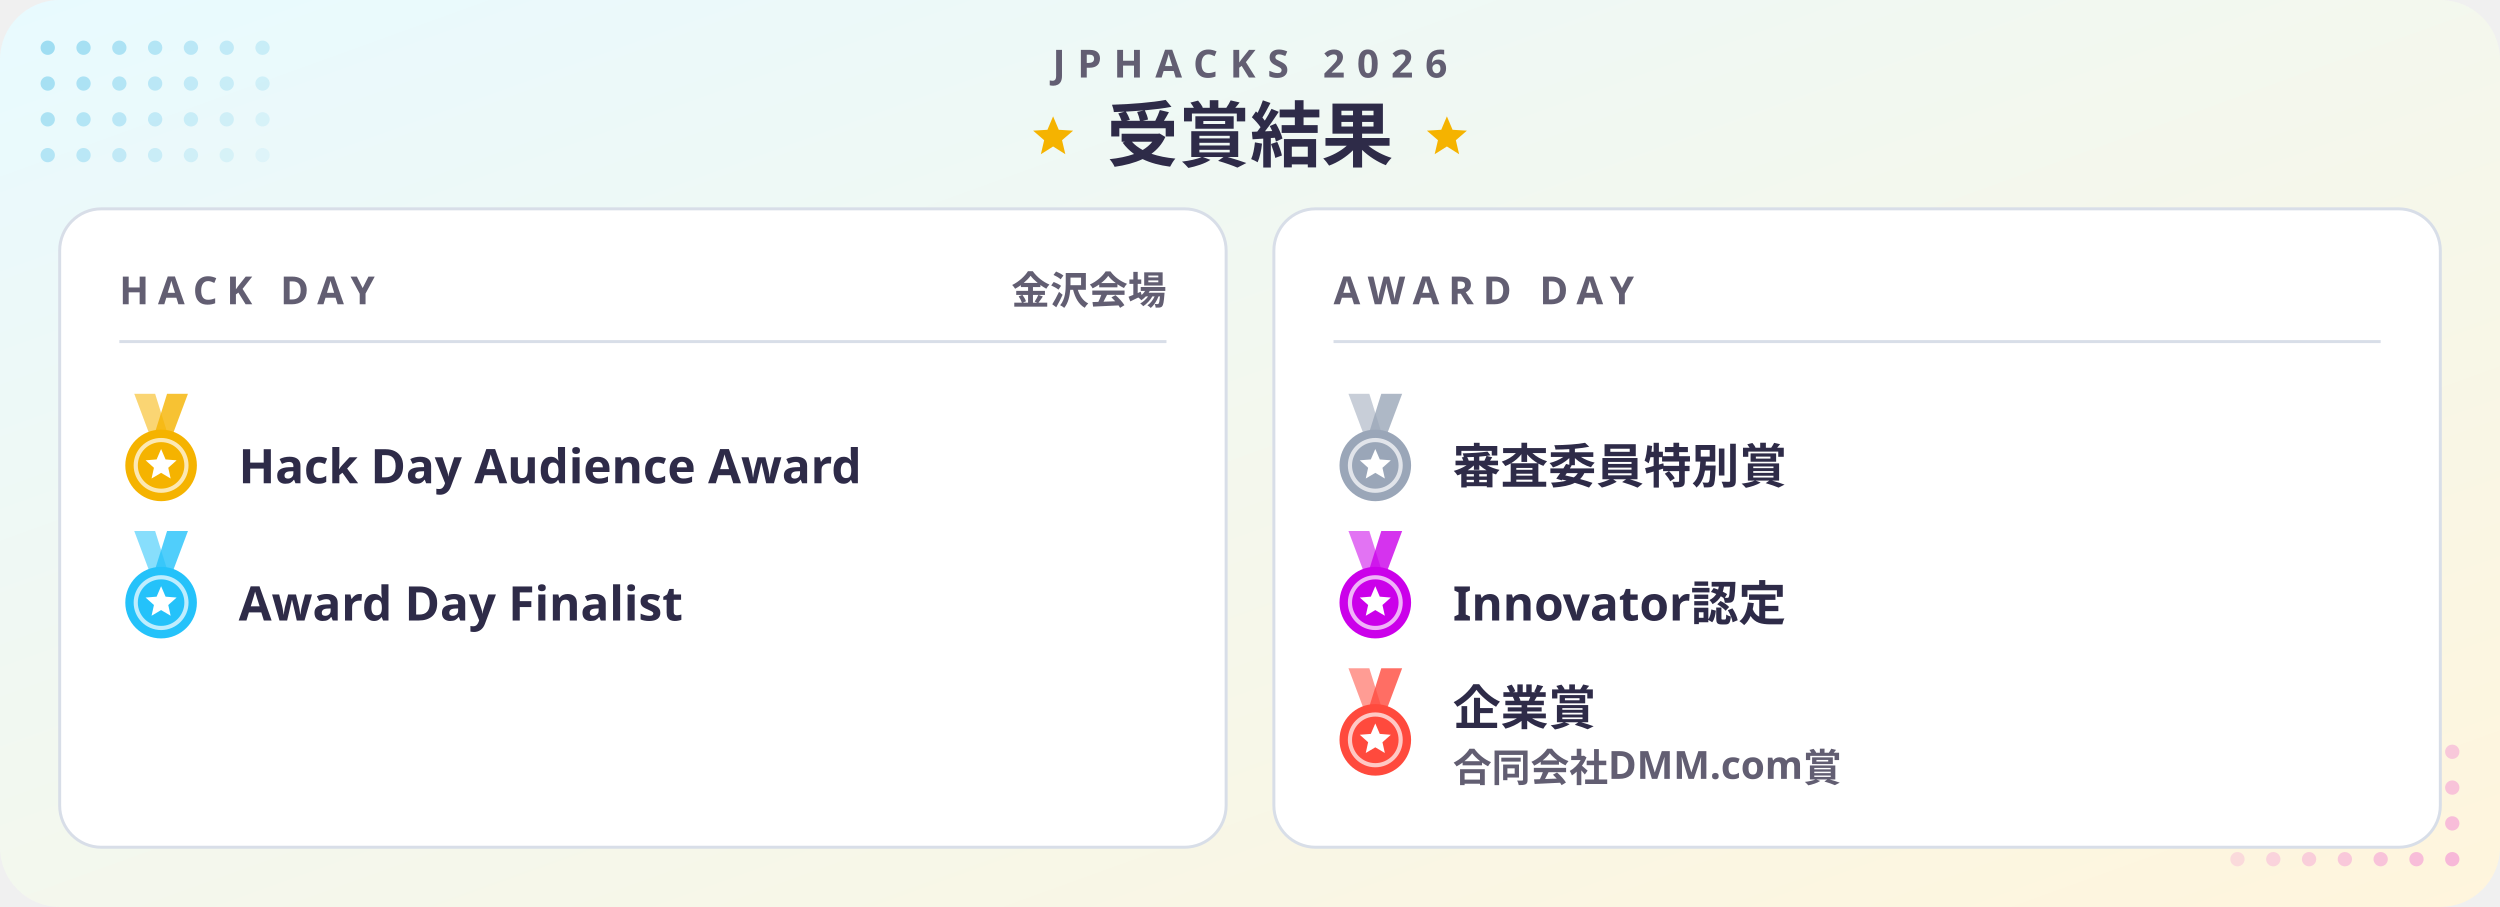
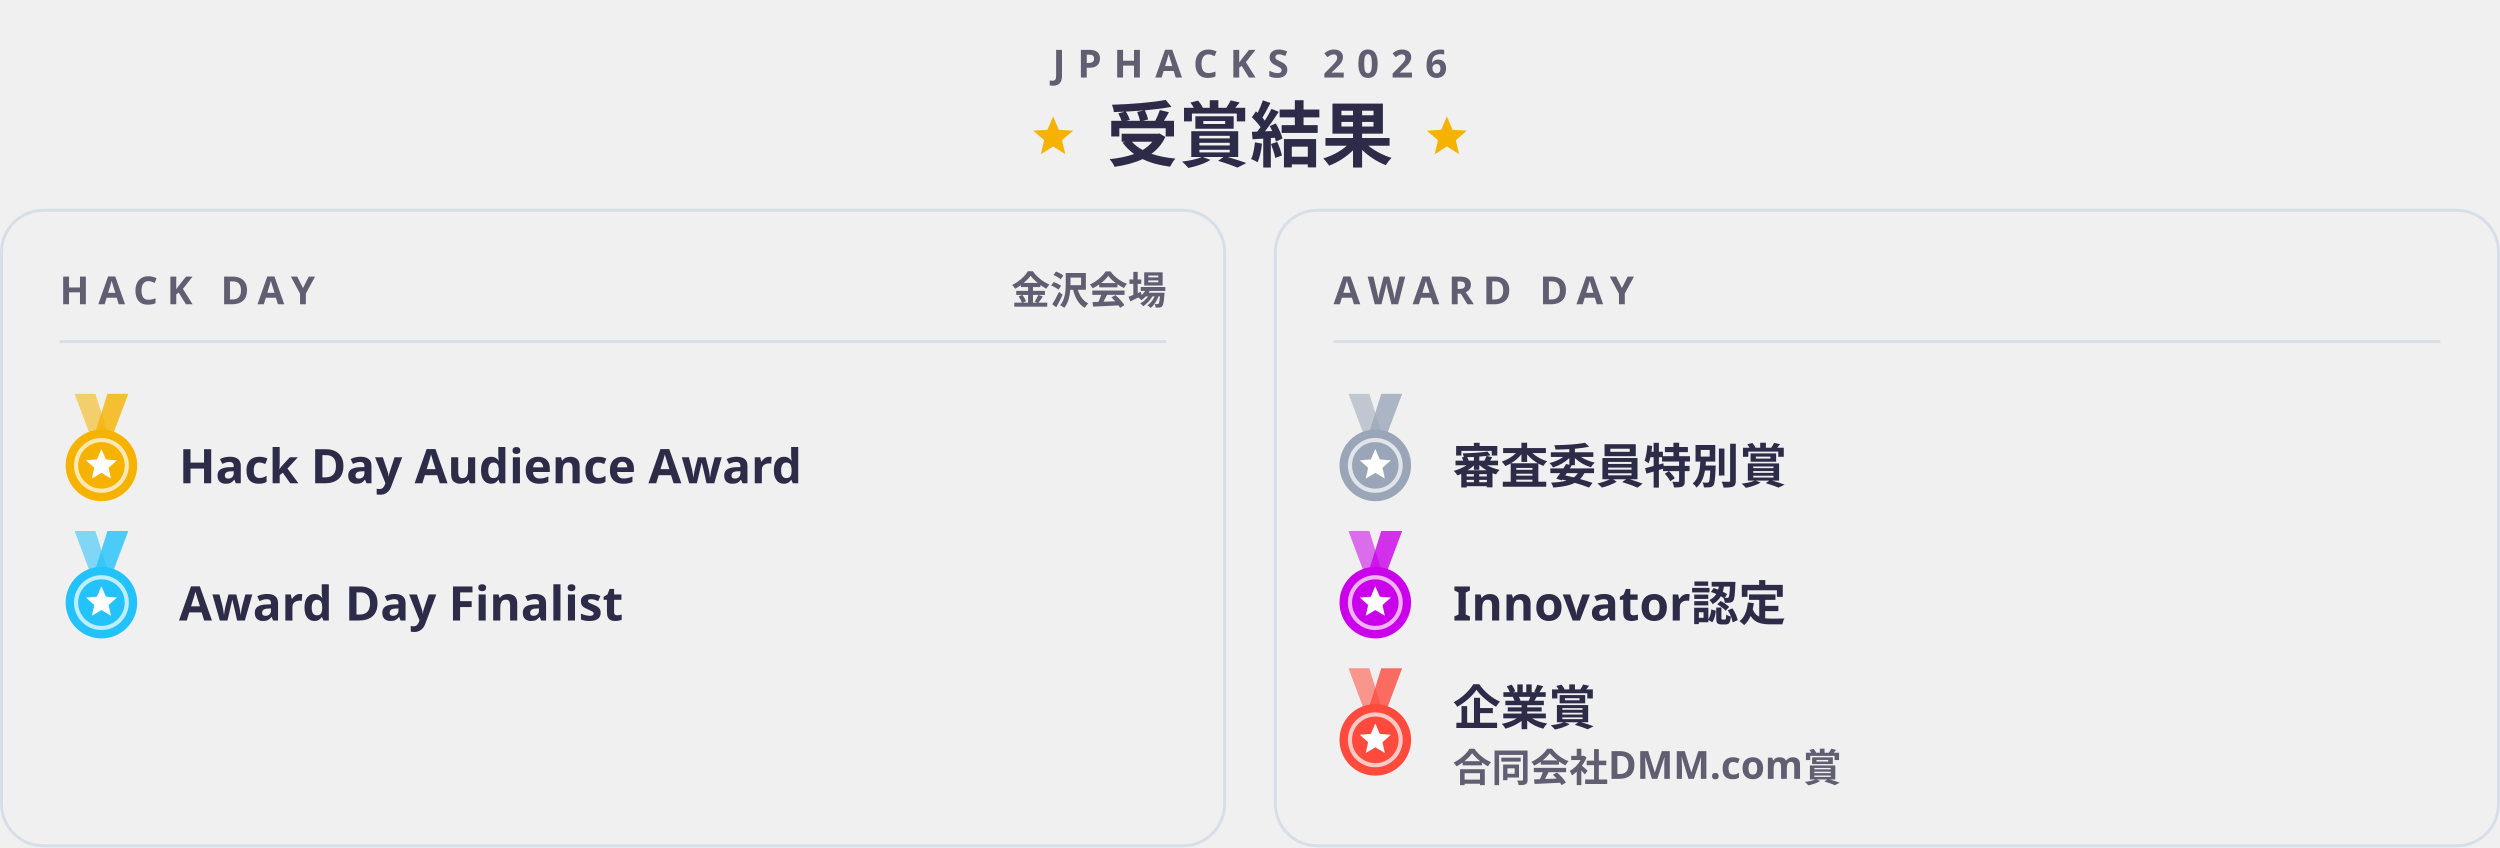
- <svg xmlns="http://www.w3.org/2000/svg" viewBox="0 0 838 304" width="838" height="304" role="img">
+ <svg xmlns="http://www.w3.org/2000/svg" viewBox="0 0 838 284" width="838" height="284" role="img">
  <defs>
    <filter id="glow" x="-30%" y="-30%" width="160%" height="160%">
      <feGaussianBlur stdDeviation="1.6" result="b" />
      <feMerge>
        <feMergeNode in="b" />
        <feMergeNode in="SourceGraphic" />
      </feMerge>
    </filter>
    <linearGradient id="brand" x1="0" y1="0" x2="1" y2="0">
      <stop offset="0" stop-color="#C03BFF" />
      <stop offset=".55" stop-color="#6F86FF" />
      <stop offset="1" stop-color="#22C4FA" />
    </linearGradient>
    <linearGradient id="bg" x1="0" y1="0" x2="1" y2="1">
      <stop offset="0" stop-color="#E8FAFF" />
      <stop offset="1" stop-color="#FFF5DC" />
    </linearGradient>
    <style>
.jp{font-family:'Hiragino Sans','Hiragino Kaku Gothic ProN','Yu Gothic UI','Yu Gothic','Meiryo','Noto Sans JP','Noto Sans CJK JP',sans-serif}
.disp{font-family:Impact,Haettenschweiler,'Anton','Arial Narrow Bold','Arial Black',sans-serif}
.gh{font-family:-apple-system,BlinkMacSystemFont,'Segoe UI','Noto Sans',Helvetica,Arial,sans-serif}
.rnd{font-family:RcRounded,'Hiragino Maru Gothic ProN','Yu Gothic UI','Noto Sans JP',sans-serif}
.hand{font-family:RcHand,'Hiragino Maru Gothic ProN','Yu Gothic UI','Noto Sans JP',sans-serif}
.mono{font-family:ui-monospace,SFMono-Regular,'Cascadia Mono',Consolas,'Liberation Mono',monospace}

@keyframes bob{0%,100%{transform:translateY(0)}50%{transform:translateY(-5px)}}
@keyframes blink{0%,90%,100%{transform:scaleY(1)}94%{transform:scaleY(.12)}}
@keyframes flow{to{stroke-dashoffset:-28}}
@keyframes pulse{0%,100%{opacity:.55}50%{opacity:1}}
.bob{animation:bob 2.6s ease-in-out infinite}
.eyes{transform-box:fill-box;transform-origin:center;animation:blink 4.8s infinite}
.flow{stroke-dasharray:6 8;animation:flow 1.1s linear infinite}
.pulse{animation:pulse 2.4s ease-in-out infinite}
@media (prefers-reduced-motion:reduce){.bob,.eyes,.flow,.pulse{animation:none}}
</style>
  </defs>
-   <rect width="838" height="304" rx="20" fill="url(#bg)" />
-   <clipPath id="card">
-     <rect width="838" height="304" rx="20" />
-   </clipPath>
-   <g clip-path="url(#card)">
-     <circle cx="16" cy="16" r="2.4" fill="#9FDDF2" opacity="1.00" />
-     <circle cx="28" cy="16" r="2.4" fill="#9FDDF2" opacity="0.91" />
-     <circle cx="40" cy="16" r="2.4" fill="#9FDDF2" opacity="0.82" />
-     <circle cx="52" cy="16" r="2.4" fill="#9FDDF2" opacity="0.73" />
-     <circle cx="64" cy="16" r="2.4" fill="#9FDDF2" opacity="0.64" />
-     <circle cx="76" cy="16" r="2.4" fill="#9FDDF2" opacity="0.55" />
-     <circle cx="88" cy="16" r="2.4" fill="#9FDDF2" opacity="0.45" />
-     <circle cx="16" cy="28" r="2.4" fill="#9FDDF2" opacity="0.91" />
-     <circle cx="28" cy="28" r="2.4" fill="#9FDDF2" opacity="0.82" />
-     <circle cx="40" cy="28" r="2.4" fill="#9FDDF2" opacity="0.73" />
-     <circle cx="52" cy="28" r="2.4" fill="#9FDDF2" opacity="0.64" />
-     <circle cx="64" cy="28" r="2.4" fill="#9FDDF2" opacity="0.55" />
-     <circle cx="76" cy="28" r="2.4" fill="#9FDDF2" opacity="0.45" />
-     <circle cx="88" cy="28" r="2.4" fill="#9FDDF2" opacity="0.36" />
-     <circle cx="16" cy="40" r="2.4" fill="#9FDDF2" opacity="0.82" />
-     <circle cx="28" cy="40" r="2.4" fill="#9FDDF2" opacity="0.73" />
-     <circle cx="40" cy="40" r="2.4" fill="#9FDDF2" opacity="0.64" />
-     <circle cx="52" cy="40" r="2.4" fill="#9FDDF2" opacity="0.55" />
-     <circle cx="64" cy="40" r="2.4" fill="#9FDDF2" opacity="0.45" />
-     <circle cx="76" cy="40" r="2.4" fill="#9FDDF2" opacity="0.36" />
-     <circle cx="88" cy="40" r="2.4" fill="#9FDDF2" opacity="0.27" />
-     <circle cx="16" cy="52" r="2.4" fill="#9FDDF2" opacity="0.73" />
-     <circle cx="28" cy="52" r="2.4" fill="#9FDDF2" opacity="0.64" />
-     <circle cx="40" cy="52" r="2.4" fill="#9FDDF2" opacity="0.55" />
-     <circle cx="52" cy="52" r="2.4" fill="#9FDDF2" opacity="0.45" />
-     <circle cx="64" cy="52" r="2.4" fill="#9FDDF2" opacity="0.36" />
-     <circle cx="76" cy="52" r="2.4" fill="#9FDDF2" opacity="0.27" />
-     <circle cx="88" cy="52" r="2.4" fill="#9FDDF2" opacity="0.18" />
-     <g transform="translate(838 304) scale(-1 -1)">
-       <circle cx="16" cy="16" r="2.4" fill="#F7B8D8" opacity="1.00" />
-       <circle cx="28" cy="16" r="2.4" fill="#F7B8D8" opacity="0.91" />
-       <circle cx="40" cy="16" r="2.4" fill="#F7B8D8" opacity="0.82" />
-       <circle cx="52" cy="16" r="2.4" fill="#F7B8D8" opacity="0.73" />
-       <circle cx="64" cy="16" r="2.4" fill="#F7B8D8" opacity="0.64" />
-       <circle cx="76" cy="16" r="2.4" fill="#F7B8D8" opacity="0.55" />
-       <circle cx="88" cy="16" r="2.4" fill="#F7B8D8" opacity="0.45" />
-       <circle cx="16" cy="28" r="2.4" fill="#F7B8D8" opacity="0.91" />
-       <circle cx="28" cy="28" r="2.4" fill="#F7B8D8" opacity="0.82" />
-       <circle cx="40" cy="28" r="2.4" fill="#F7B8D8" opacity="0.73" />
-       <circle cx="52" cy="28" r="2.4" fill="#F7B8D8" opacity="0.64" />
-       <circle cx="64" cy="28" r="2.4" fill="#F7B8D8" opacity="0.55" />
-       <circle cx="76" cy="28" r="2.4" fill="#F7B8D8" opacity="0.45" />
-       <circle cx="88" cy="28" r="2.4" fill="#F7B8D8" opacity="0.36" />
-       <circle cx="16" cy="40" r="2.4" fill="#F7B8D8" opacity="0.82" />
-       <circle cx="28" cy="40" r="2.4" fill="#F7B8D8" opacity="0.73" />
-       <circle cx="40" cy="40" r="2.4" fill="#F7B8D8" opacity="0.64" />
-       <circle cx="52" cy="40" r="2.4" fill="#F7B8D8" opacity="0.55" />
-       <circle cx="64" cy="40" r="2.4" fill="#F7B8D8" opacity="0.45" />
-       <circle cx="76" cy="40" r="2.4" fill="#F7B8D8" opacity="0.36" />
-       <circle cx="88" cy="40" r="2.4" fill="#F7B8D8" opacity="0.27" />
-       <circle cx="16" cy="52" r="2.4" fill="#F7B8D8" opacity="0.73" />
-       <circle cx="28" cy="52" r="2.4" fill="#F7B8D8" opacity="0.64" />
-       <circle cx="40" cy="52" r="2.4" fill="#F7B8D8" opacity="0.55" />
-       <circle cx="52" cy="52" r="2.4" fill="#F7B8D8" opacity="0.45" />
-       <circle cx="64" cy="52" r="2.4" fill="#F7B8D8" opacity="0.36" />
-       <circle cx="76" cy="52" r="2.4" fill="#F7B8D8" opacity="0.27" />
-       <circle cx="88" cy="52" r="2.4" fill="#F7B8D8" opacity="0.18" />
-     </g>
-   </g>
  <text x="419.0" y="26" class="gh" font-size="13" font-weight="700" fill="#625E72" text-anchor="middle" letter-spacing="4">JPHACKS 2026</text>
  <text x="419.0" y="54" class="gh" font-size="24" font-weight="700" fill="#2E2B48" text-anchor="middle">受賞結果</text>
  <polygon points="353.0,39.0 354.9,43.5 359.7,43.8 356.0,47.0 357.1,51.7 353.0,49.1 348.9,51.7 350.0,47.0 346.3,43.8 351.1,43.5" fill="#F5B300" opacity="1.0" />
  <polygon points="485.0,39.0 486.9,43.5 491.7,43.8 488.0,47.0 489.1,51.7 485.0,49.1 480.9,51.7 482.0,47.0 478.3,43.8 483.1,43.5" fill="#F5B300" opacity="1.0" />
-   <rect x="20.0" y="70" width="391.0" height="214" rx="14" fill="#FFFFFF" stroke="#D8DEE8" />
-   <text x="40.0" y="102" class="gh" font-size="13" font-weight="700" fill="#625E72" text-anchor="start" letter-spacing="3">HACK DAY</text>
+   <rect x="0.5" y="70.5" width="410.0" height="213" rx="14" fill="none" stroke="#D8DEE8" />
+   <text x="20.0" y="102" class="gh" font-size="13" font-weight="700" fill="#625E72" text-anchor="start" letter-spacing="3">HACK DAY</text>
  <text x="391.0" y="102" class="gh" font-size="13" font-weight="600" fill="#625E72" text-anchor="end">金沢会場</text>
-   <rect x="40.0" y="114" width="351.0" height="1" fill="#D8DEE8" />
-   <path d="M45.0 132L51.0 148L57.0 148L52.0 132Z" fill="#F5B300" opacity=".55" />
-   <path d="M63.0 132L57.0 148L51.0 148L56.0 132Z" fill="#F5B300" opacity=".8" />
-   <circle cx="54.0" cy="156" r="12" fill="#F5B300" />
-   <circle cx="54.0" cy="156" r="8.5" fill="none" stroke="#FFFFFF" stroke-width="1.4" opacity=".7" />
-   <polygon points="54.0,150.5 55.5,154.0 59.2,154.3 56.4,156.8 57.2,160.4 54.0,158.5 50.8,160.4 51.6,156.8 48.8,154.3 52.5,154.0" fill="#FFFFFF" opacity="1.0" />
-   <text x="80.0" y="162" class="gh" font-size="16" font-weight="700" fill="#2E2B48" text-anchor="start">Hack Day Audience Award</text>
-   <path d="M45.0 178L51.0 194L57.0 194L52.0 178Z" fill="#24C2FA" opacity=".55" />
-   <path d="M63.0 178L57.0 194L51.0 194L56.0 178Z" fill="#24C2FA" opacity=".8" />
-   <circle cx="54.0" cy="202" r="12" fill="#24C2FA" />
-   <circle cx="54.0" cy="202" r="8.5" fill="none" stroke="#FFFFFF" stroke-width="1.4" opacity=".7" />
-   <polygon points="54.0,196.5 55.5,200.0 59.2,200.3 56.4,202.8 57.2,206.4 54.0,204.5 50.8,206.4 51.6,202.8 48.8,200.3 52.5,200.0" fill="#FFFFFF" opacity="1.0" />
-   <text x="80.0" y="208" class="gh" font-size="16" font-weight="700" fill="#2E2B48" text-anchor="start">Award Day Finalist</text>
-   <rect x="427.0" y="70" width="391.0" height="214" rx="14" fill="#FFFFFF" stroke="#D8DEE8" />
+   <rect x="20.0" y="114" width="371.0" height="1" fill="#D8DEE8" />
+   <path d="M25.0 132L31.0 148L37.0 148L32.0 132Z" fill="#F5B300" opacity=".55" />
+   <path d="M43.0 132L37.0 148L31.0 148L36.0 132Z" fill="#F5B300" opacity=".8" />
+   <circle cx="34.0" cy="156" r="12" fill="#F5B300" />
+   <circle cx="34.0" cy="156" r="8.5" fill="none" stroke="#FFFFFF" stroke-width="1.4" opacity=".7" />
+   <polygon points="34.0,150.5 35.5,154.0 39.2,154.3 36.4,156.8 37.2,160.4 34.0,158.5 30.8,160.4 31.6,156.8 28.8,154.3 32.5,154.0" fill="#FFFFFF" opacity="1.0" />
+   <text x="60.0" y="162" class="gh" font-size="16" font-weight="700" fill="#2E2B48" text-anchor="start">Hack Day Audience Award</text>
+   <path d="M25.0 178L31.0 194L37.0 194L32.0 178Z" fill="#24C2FA" opacity=".55" />
+   <path d="M43.0 178L37.0 194L31.0 194L36.0 178Z" fill="#24C2FA" opacity=".8" />
+   <circle cx="34.0" cy="202" r="12" fill="#24C2FA" />
+   <circle cx="34.0" cy="202" r="8.5" fill="none" stroke="#FFFFFF" stroke-width="1.4" opacity=".7" />
+   <polygon points="34.0,196.5 35.5,200.0 39.2,200.3 36.4,202.8 37.2,206.4 34.0,204.5 30.8,206.4 31.6,202.8 28.8,200.3 32.5,200.0" fill="#FFFFFF" opacity="1.0" />
+   <text x="60.0" y="208" class="gh" font-size="16" font-weight="700" fill="#2E2B48" text-anchor="start">Award Day Finalist</text>
+   <rect x="427.5" y="70.5" width="410.0" height="213" rx="14" fill="none" stroke="#D8DEE8" />
  <text x="447.0" y="102" class="gh" font-size="13" font-weight="700" fill="#625E72" text-anchor="start" letter-spacing="3">AWARD DAY</text>
-   <rect x="447.0" y="114" width="351.0" height="1" fill="#D8DEE8" />
+   <rect x="447.0" y="114" width="371.0" height="1" fill="#D8DEE8" />
  <path d="M452.0 132L458.0 148L464.0 148L459.0 132Z" fill="#9AA6B8" opacity=".55" />
  <path d="M470.0 132L464.0 148L458.0 148L463.0 132Z" fill="#9AA6B8" opacity=".8" />
  <circle cx="461.0" cy="156" r="12" fill="#9AA6B8" />
  <circle cx="461.0" cy="156" r="8.5" fill="none" stroke="#FFFFFF" stroke-width="1.4" opacity=".7" />
  <polygon points="461.0,150.5 462.5,154.0 466.2,154.3 463.4,156.8 464.2,160.4 461.0,158.5 457.8,160.4 458.6,156.8 455.8,154.3 459.5,154.0" fill="#FFFFFF" opacity="1.0" />
  <text x="487.0" y="162" class="gh" font-size="16" font-weight="700" fill="#2E2B48" text-anchor="start">審査委員特別賞</text>
  <path d="M452.0 178L458.0 194L464.0 194L459.0 178Z" fill="#CB00EA" opacity=".55" />
  <path d="M470.0 178L464.0 194L458.0 194L463.0 178Z" fill="#CB00EA" opacity=".8" />
  <circle cx="461.0" cy="202" r="12" fill="#CB00EA" />
  <circle cx="461.0" cy="202" r="8.5" fill="none" stroke="#FFFFFF" stroke-width="1.4" opacity=".7" />
  <polygon points="461.0,196.5 462.5,200.0 466.2,200.3 463.4,202.8 464.2,206.4 461.0,204.5 457.8,206.4 458.6,202.8 455.8,200.3 459.5,200.0" fill="#FFFFFF" opacity="1.0" />
  <text x="487.0" y="208" class="gh" font-size="16" font-weight="700" fill="#2E2B48" text-anchor="start">Innovator認定</text>
  <path d="M452.0 224L458.0 240L464.0 240L459.0 224Z" fill="#FF4A3D" opacity=".55" />
  <path d="M470.0 224L464.0 240L458.0 240L463.0 224Z" fill="#FF4A3D" opacity=".8" />
  <circle cx="461.0" cy="248" r="12" fill="#FF4A3D" />
  <circle cx="461.0" cy="248" r="8.5" fill="none" stroke="#FFFFFF" stroke-width="1.4" opacity=".7" />
  <polygon points="461.0,242.5 462.5,246.0 466.2,246.3 463.4,248.8 464.2,252.4 461.0,250.5 457.8,252.4 458.6,248.8 455.8,246.3 459.5,246.0" fill="#FFFFFF" opacity="1.0" />
  <text x="487.0" y="243" class="gh" font-size="16" font-weight="700" fill="#2E2B48" text-anchor="start">企業賞</text>
  <text x="487.0" y="262" class="gh" font-size="13" font-weight="600" fill="#625E72" text-anchor="start">合同会社DMM.com賞</text>
</svg>
